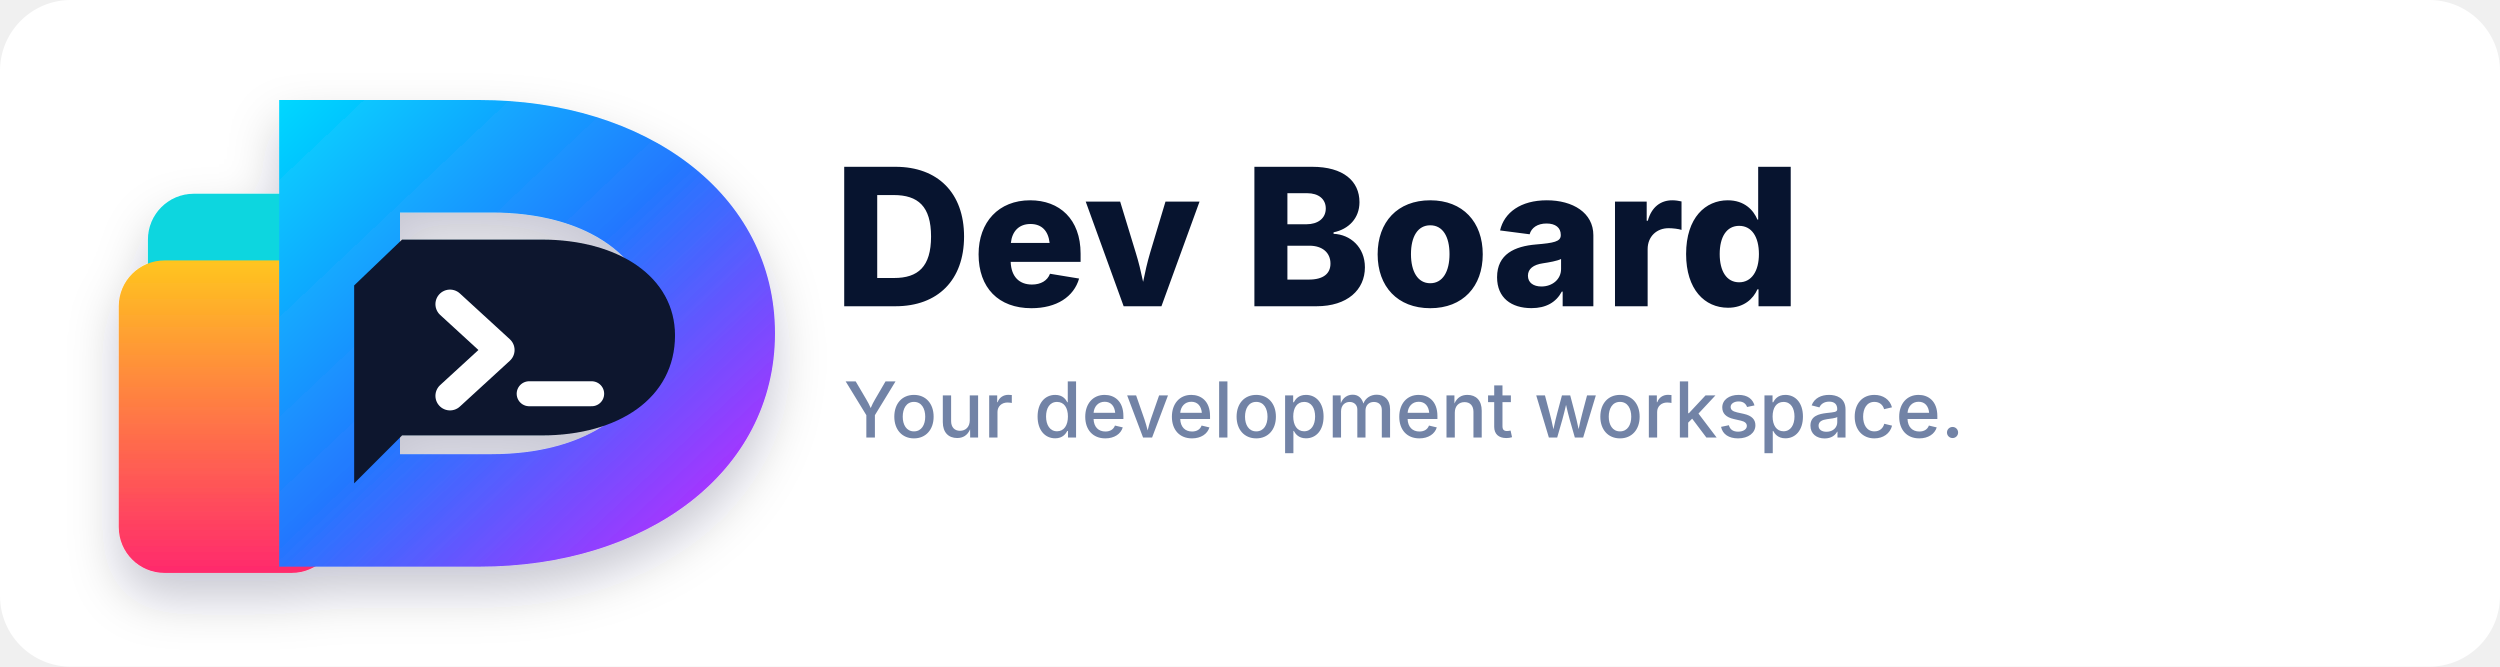
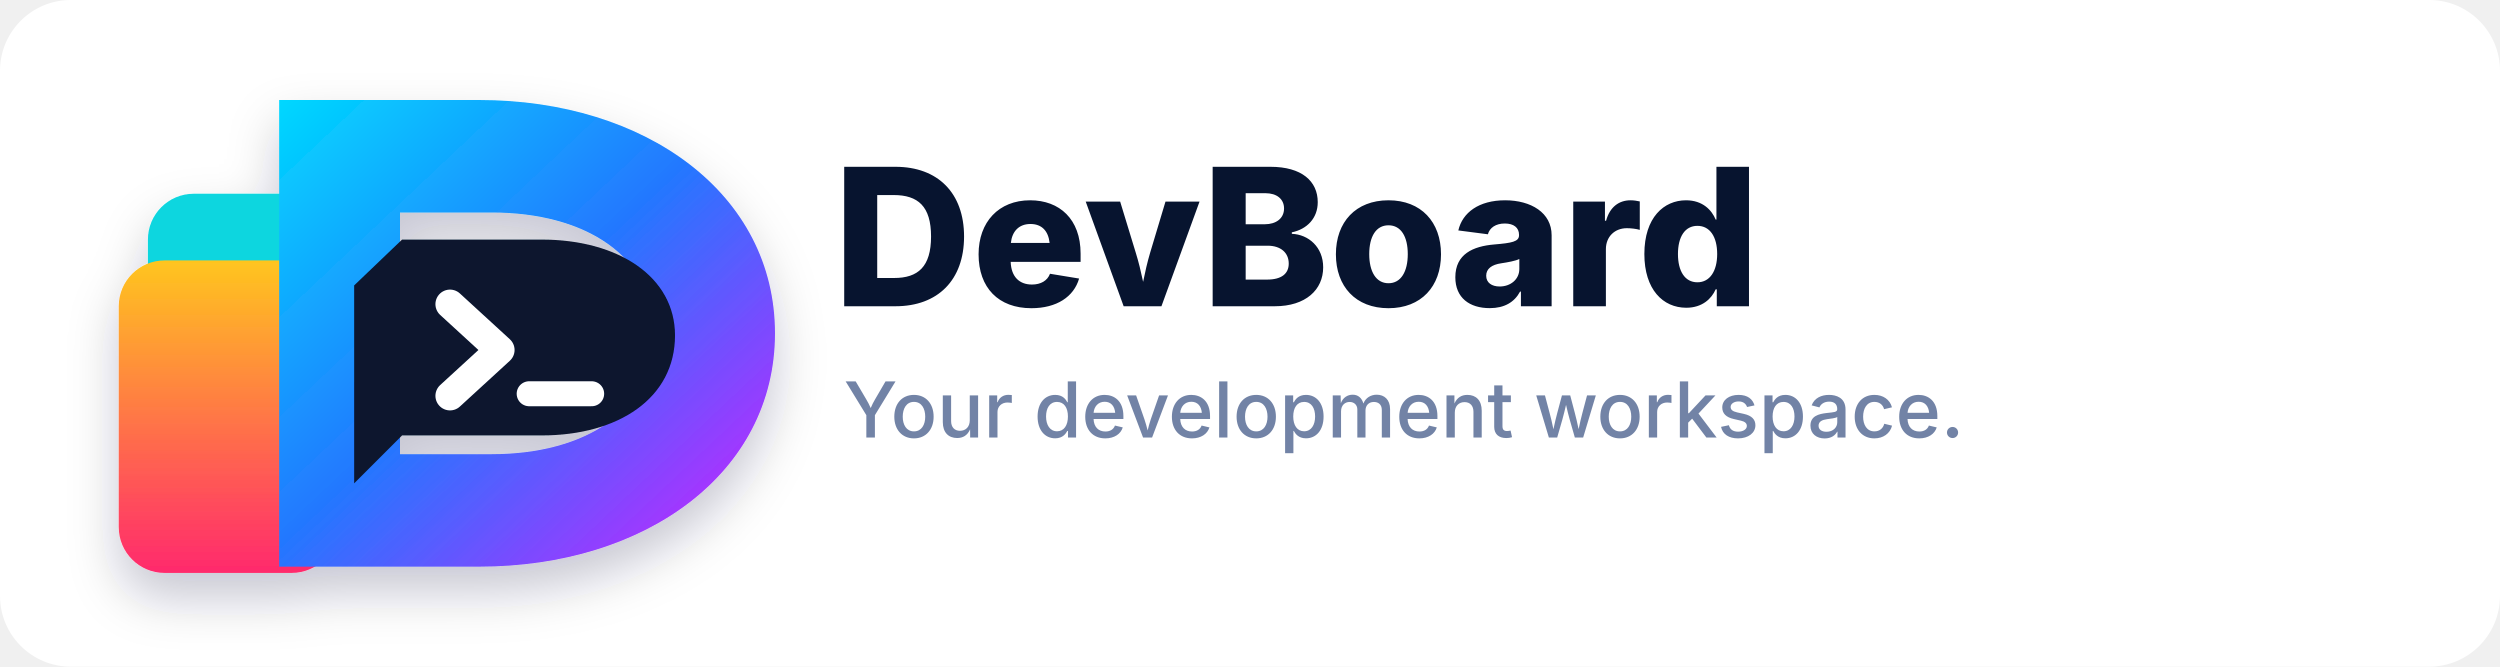
<svg xmlns="http://www.w3.org/2000/svg" width="1200" height="320" viewBox="0 0 1200 320" role="img" aria-labelledby="title desc">
  <defs>
    <linearGradient id="d" x1="0" y1="0" x2="1" y2="1">
      <stop stop-color="#00d8ff" />
      <stop offset=".48" stop-color="#2477ff" />
      <stop offset="1" stop-color="#d61cff" />
    </linearGradient>
    <linearGradient id="orange" x1="0" y1="0" x2="0" y2="1">
      <stop stop-color="#ffc51f" />
      <stop offset="1" stop-color="#ff296d" />
    </linearGradient>
    <filter id="shadow" x="-30%" y="-30%" width="160%" height="160%">
      <feDropShadow dx="0" dy="12" stdDeviation="12" flood-color="#0b1735" flood-opacity=".22" />
    </filter>
  </defs>
  <rect width="1200" height="320" rx="34" fill="#fff" />
  <g transform="translate(56 38)" filter="url(#shadow)">
    <rect x="15" y="55" width="105" height="174" rx="22" fill="#0bd6df" />
    <rect x="1" y="87" width="105" height="150" rx="22" fill="url(#orange)" />
    <path d="M78 10h96c80 0 142 45 142 112s-62 112-142 112H78V10zm58 54v116h44c45 0 78-21 78-58s-33-58-78-58h-44z" fill="url(#d)" />
    <path d="M137 77h67c37 0 64 18 64 46 0 30-27 48-64 48h-67l-23 23V99l23-22z" fill="#07142f" />
    <path d="M160 108l24 22-24 22" fill="none" stroke="#fff" stroke-width="14" stroke-linecap="round" stroke-linejoin="round" />
    <path d="M198 151h30" stroke="#fff" stroke-width="12" stroke-linecap="round" />
  </g>
  <g font-family="Inter,Segoe UI,Arial,sans-serif">
-     <text x="400" y="147" font-size="92" font-weight="800" fill="#07142f">Dev Board</text>
+     <text x="400" y="147" font-size="92" font-weight="800" fill="#07142f">DevBoard</text>
    <text x="405" y="210" font-size="37" font-weight="500" fill="#7283a6">Your development workspace.</text>
  </g>
</svg>
